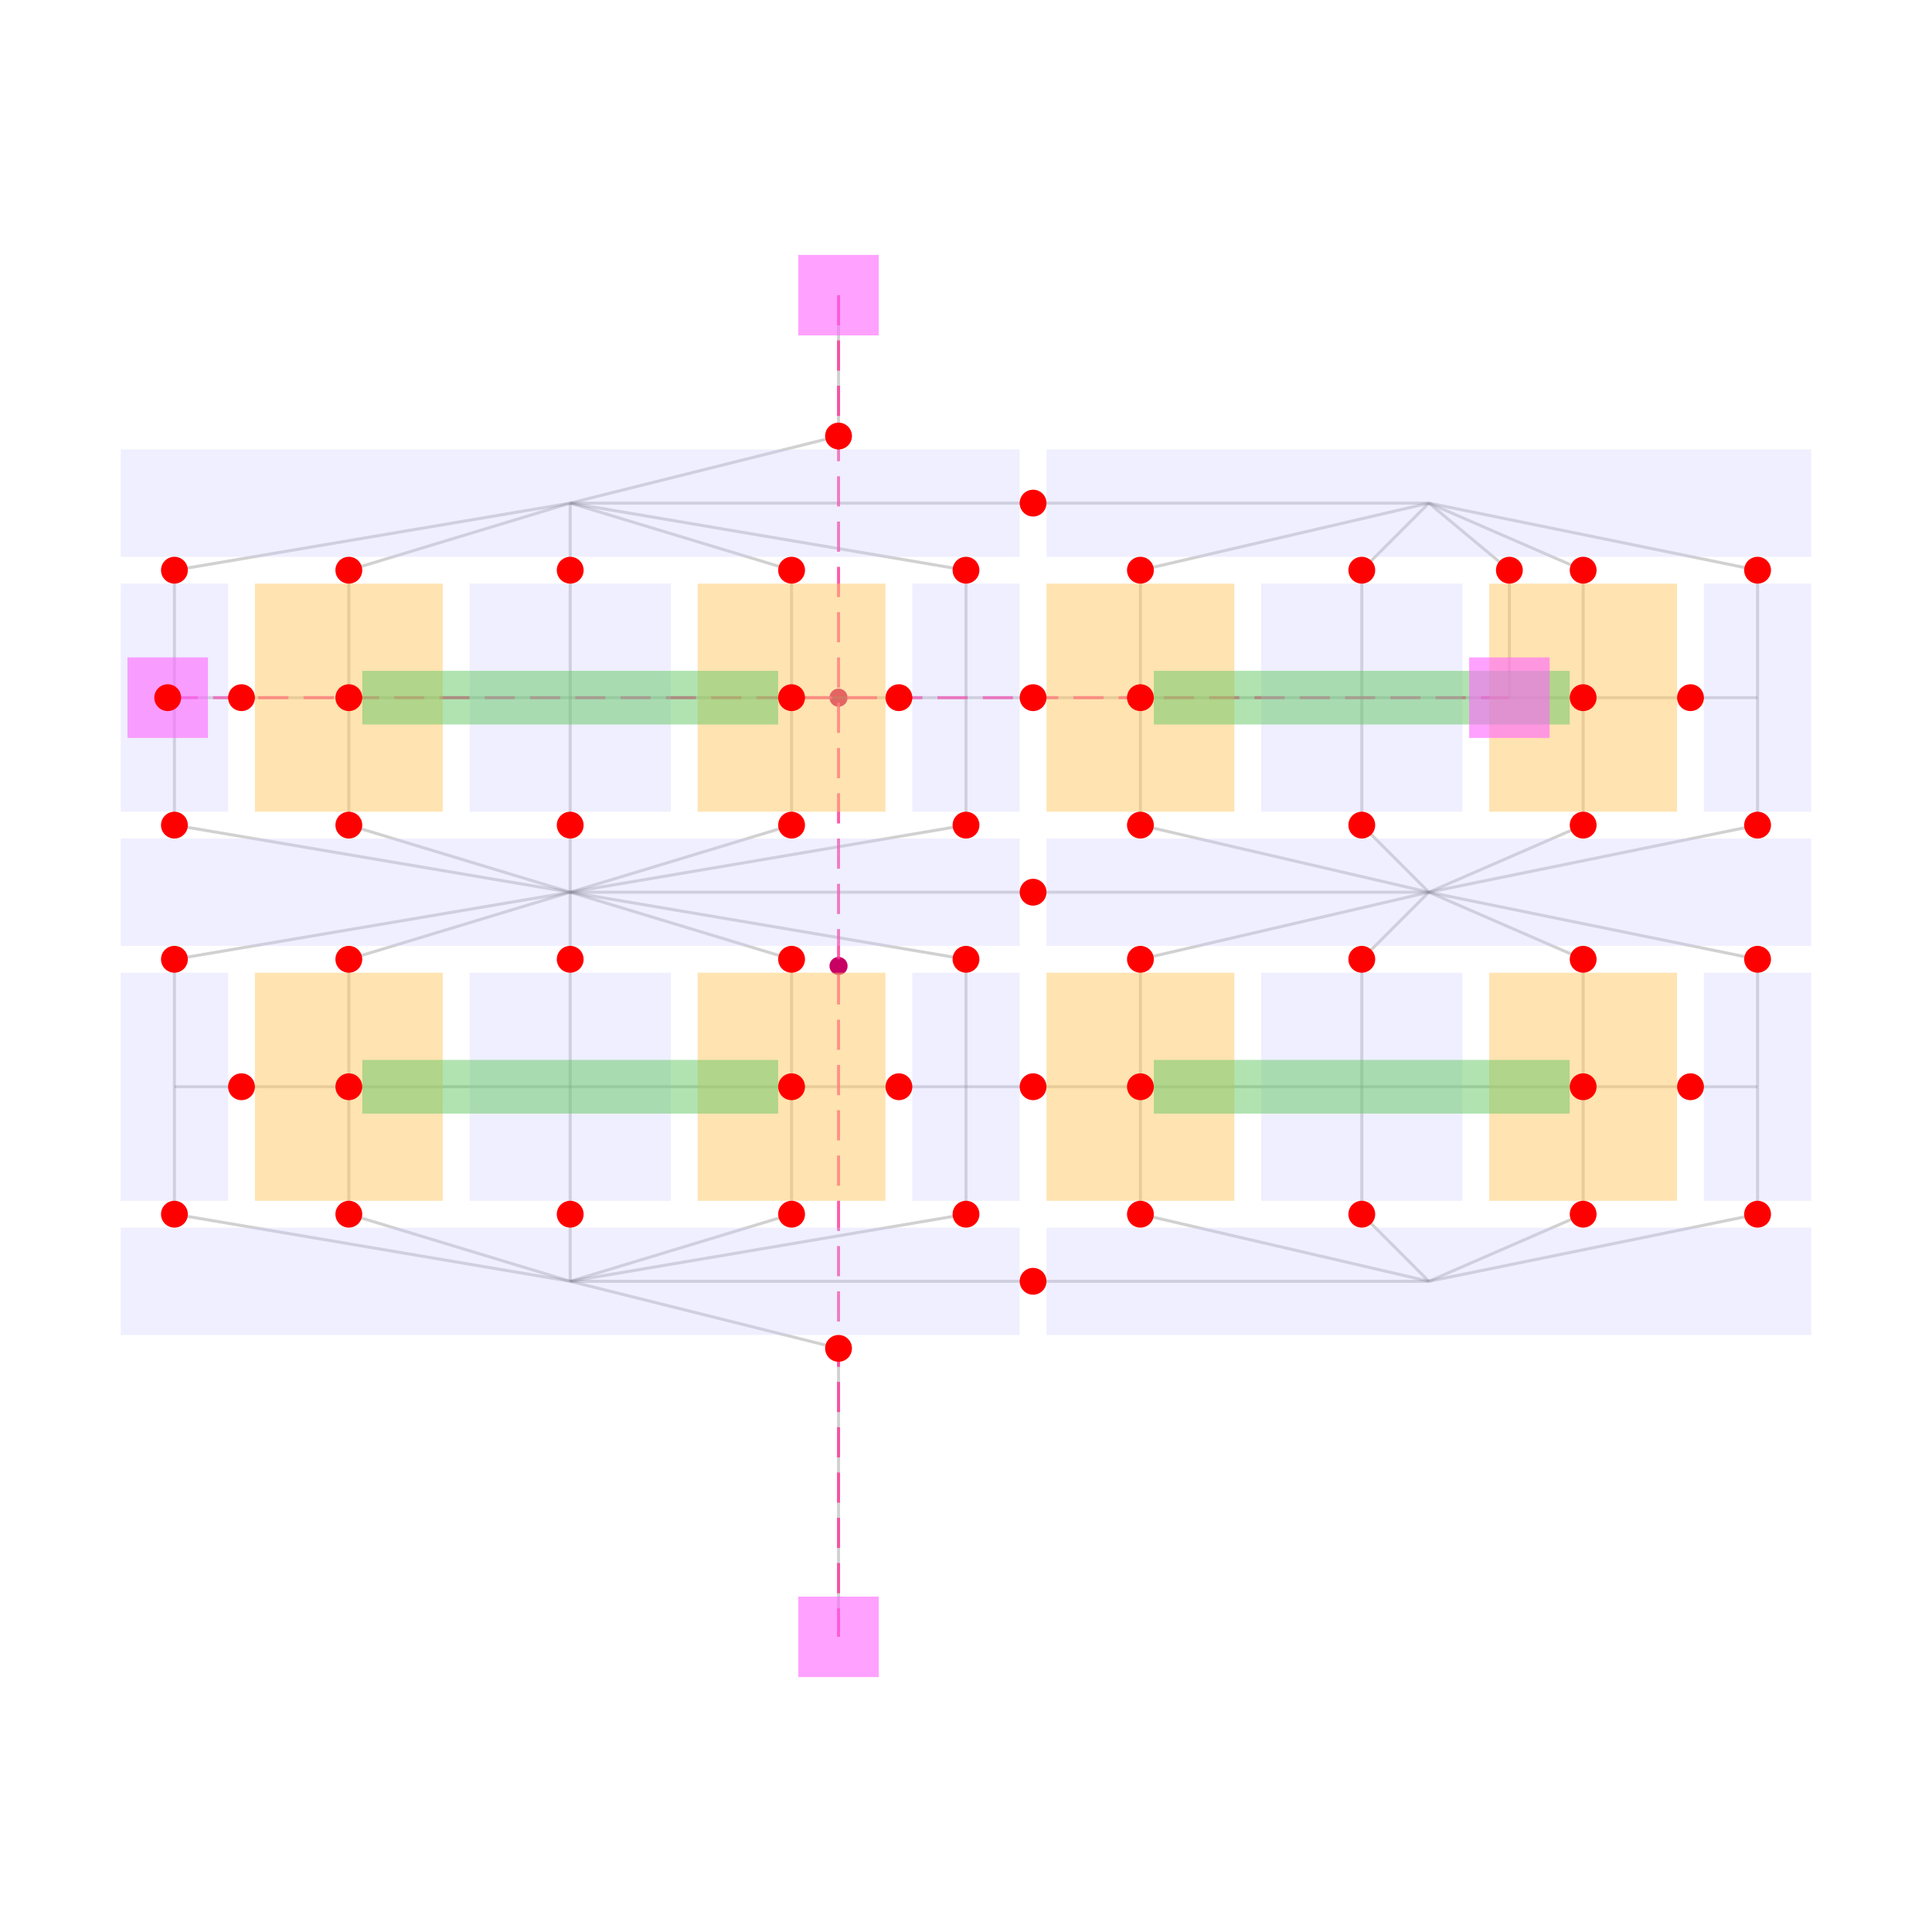
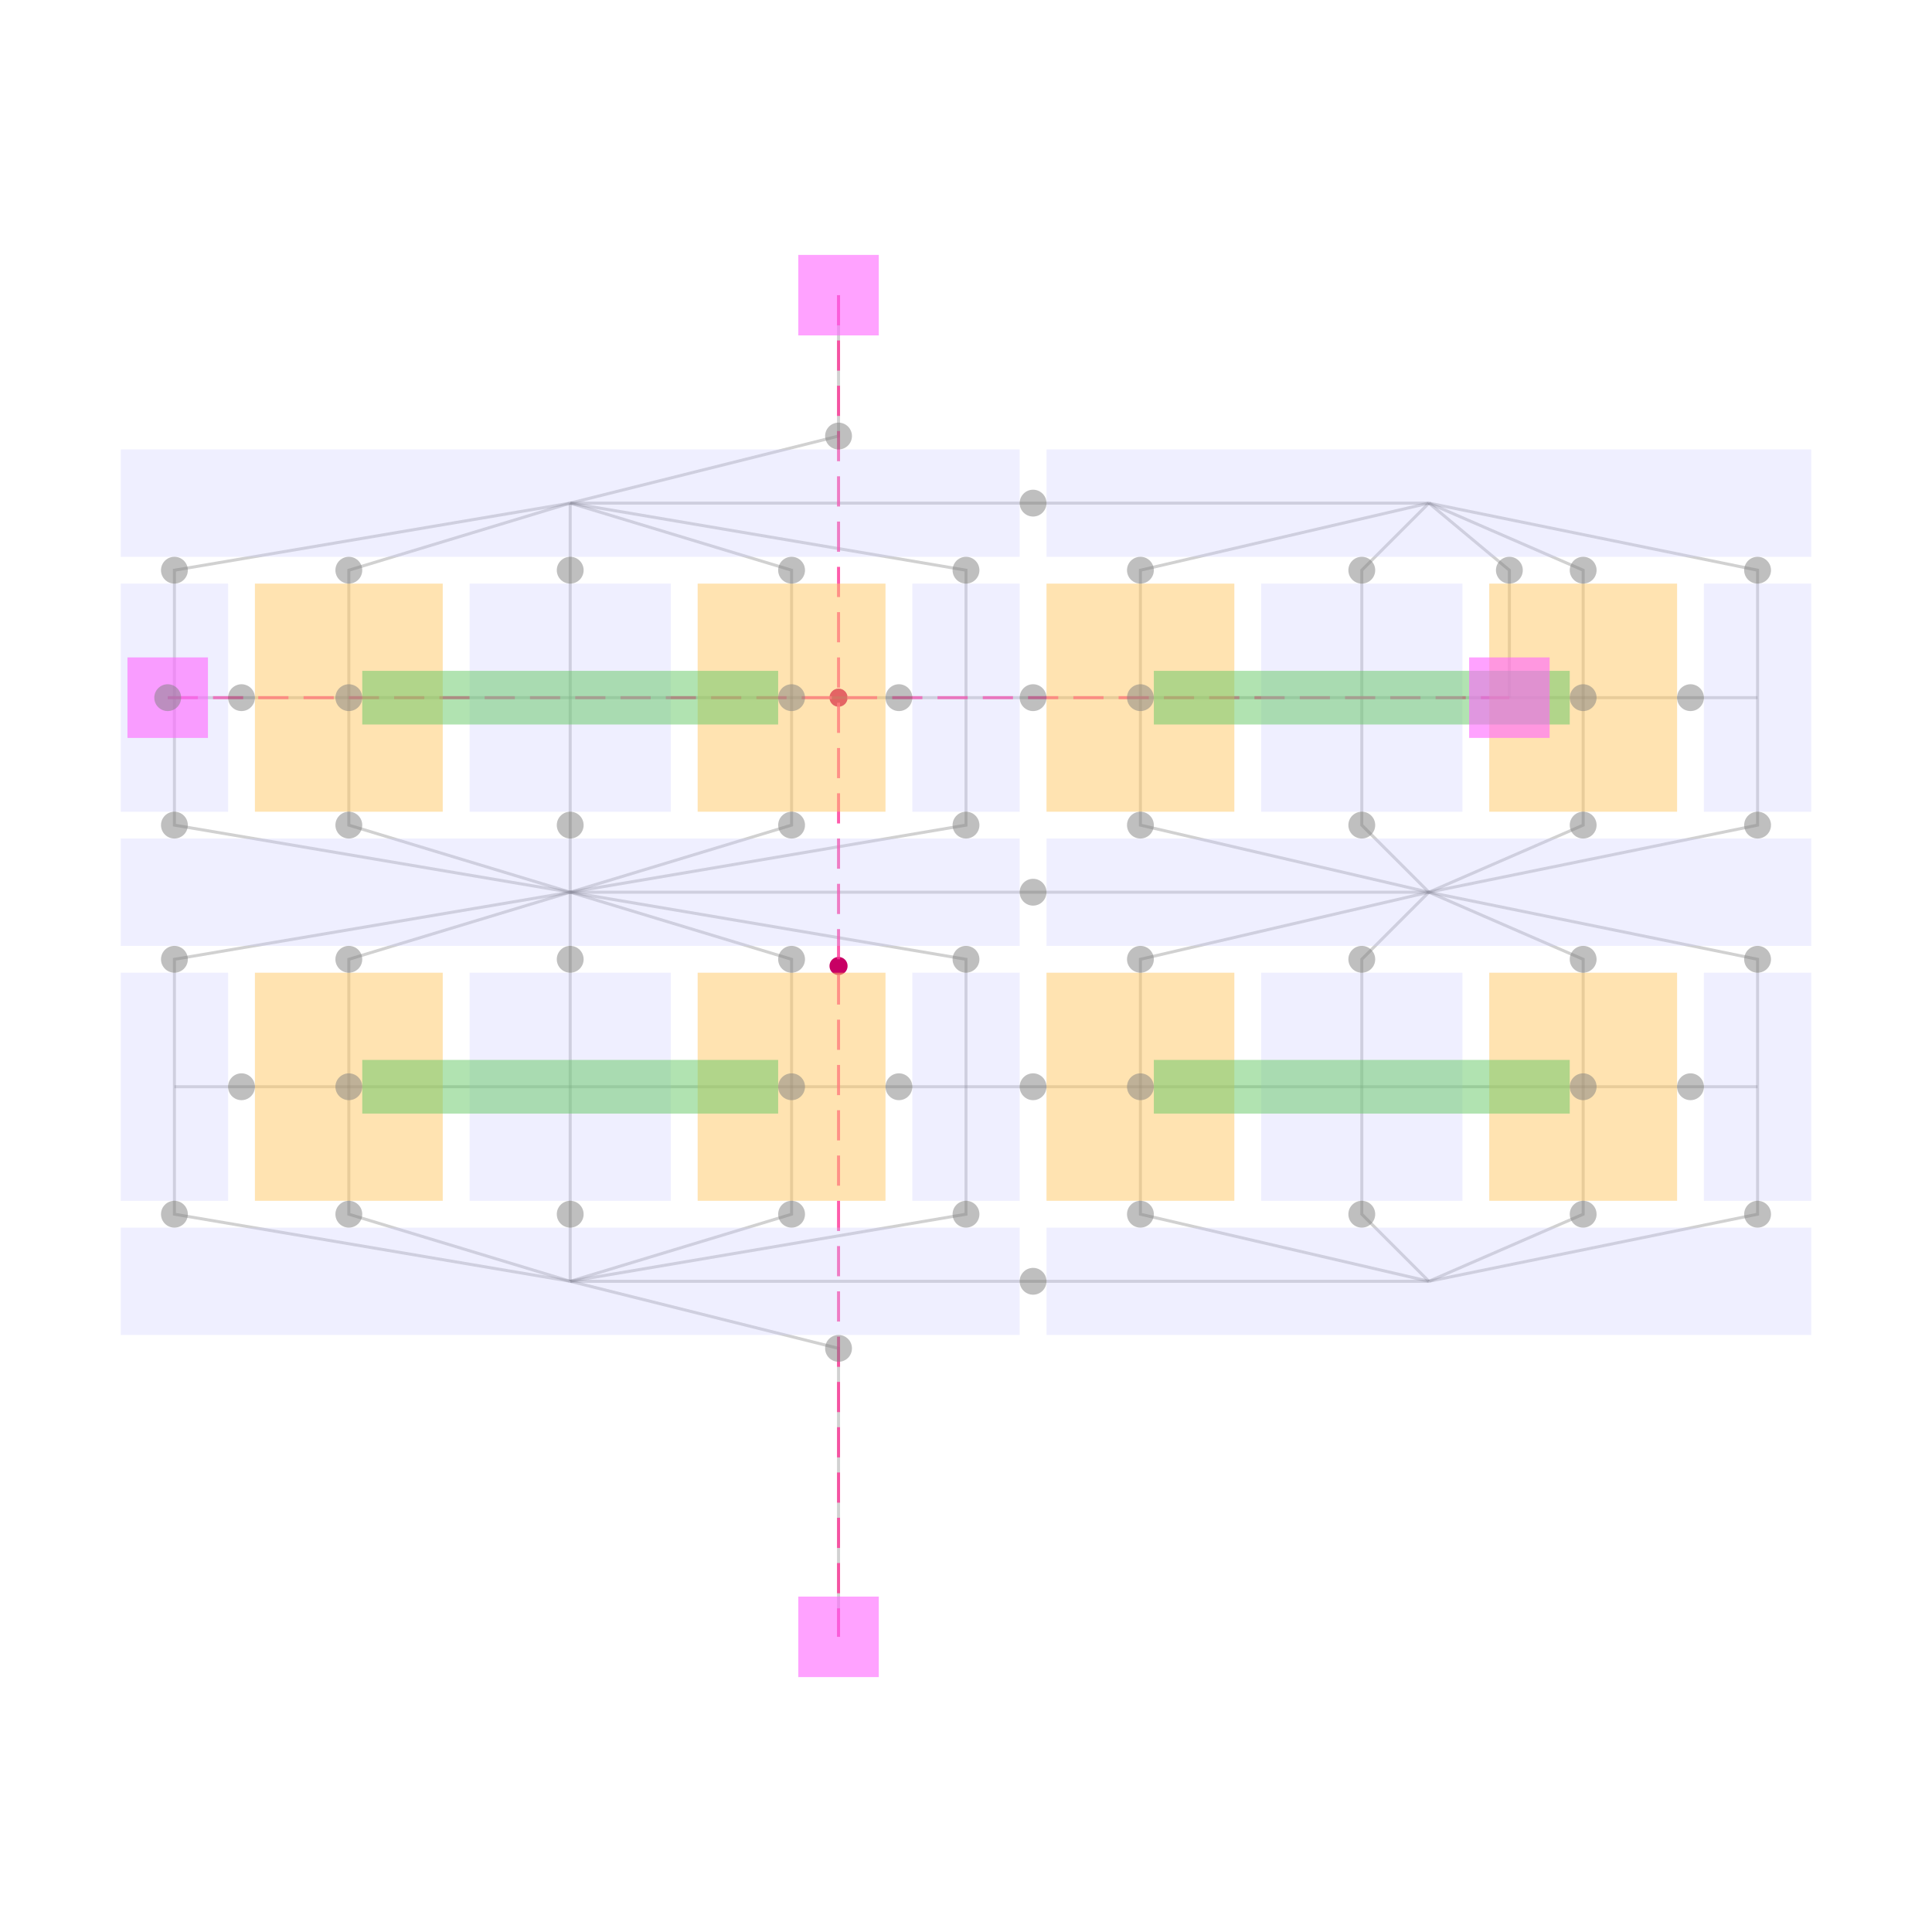
<svg xmlns="http://www.w3.org/2000/svg" width="640" height="640" viewBox="0 0 640 640">
  <rect width="100%" height="100%" fill="white" />
  <g>
    <circle data-type="point" data-label="conn1" data-x="1" data-y="0" cx="277.778" cy="231.111" r="3" fill="rgba(200, 0, 100, 1)" />
  </g>
  <g>
    <circle data-type="point" data-label="conn2" data-x="1" data-y="-1" cx="277.778" cy="320" r="3" fill="rgba(200, 0, 100, 1)" />
  </g>
  <g>
    <polyline data-points="0,0.725 -1.475,0.475 -1.475,0" data-type="line" data-label="" points="188.889,166.667 57.778,188.889 57.778,231.111" fill="none" stroke="rgba(100, 100, 100, 0.3)" stroke-width="1px" />
  </g>
  <g>
    <polyline data-points="0,0.725 1.475,0.475 1.475,0" data-type="line" data-label="" points="188.889,166.667 320,188.889 320,231.111" fill="none" stroke="rgba(100, 100, 100, 0.3)" stroke-width="1px" />
  </g>
  <g>
    <polyline data-points="0,0.725 -0.825,0.475 -0.825,0" data-type="line" data-label="" points="188.889,166.667 115.556,188.889 115.556,231.111" fill="none" stroke="rgba(100, 100, 100, 0.3)" stroke-width="1px" />
  </g>
  <g>
    <polyline data-points="0,0.725 0.825,0.475 0.825,0" data-type="line" data-label="" points="188.889,166.667 262.222,188.889 262.222,231.111" fill="none" stroke="rgba(100, 100, 100, 0.3)" stroke-width="1px" />
  </g>
  <g>
    <polyline data-points="0,0.725 0,0.475 0,0" data-type="line" data-label="" points="188.889,166.667 188.889,188.889 188.889,231.111" fill="none" stroke="rgba(100, 100, 100, 0.3)" stroke-width="1px" />
  </g>
  <g>
    <polyline data-points="0,-0.725 -1.475,-0.475 -1.475,0" data-type="line" data-label="" points="188.889,295.556 57.778,273.333 57.778,231.111" fill="none" stroke="rgba(100, 100, 100, 0.3)" stroke-width="1px" />
  </g>
  <g>
    <polyline data-points="0,-0.725 1.475,-0.475 1.475,0" data-type="line" data-label="" points="188.889,295.556 320,273.333 320,231.111" fill="none" stroke="rgba(100, 100, 100, 0.3)" stroke-width="1px" />
  </g>
  <g>
    <polyline data-points="0,-0.725 -0.825,-0.475 -0.825,0" data-type="line" data-label="" points="188.889,295.556 115.556,273.333 115.556,231.111" fill="none" stroke="rgba(100, 100, 100, 0.3)" stroke-width="1px" />
  </g>
  <g>
    <polyline data-points="0,-0.725 0.825,-0.475 0.825,0" data-type="line" data-label="" points="188.889,295.556 262.222,273.333 262.222,231.111" fill="none" stroke="rgba(100, 100, 100, 0.3)" stroke-width="1px" />
  </g>
  <g>
    <polyline data-points="0,-0.725 0,-0.475 0,0" data-type="line" data-label="" points="188.889,295.556 188.889,273.333 188.889,231.111" fill="none" stroke="rgba(100, 100, 100, 0.3)" stroke-width="1px" />
  </g>
  <g>
    <polyline data-points="-1.475,0 -1.225,0 -0.825,0" data-type="line" data-label="" points="57.778,231.111 80,231.111 115.556,231.111" fill="none" stroke="rgba(100, 100, 100, 0.3)" stroke-width="1px" />
  </g>
  <g>
    <polyline data-points="1.475,0 1.225,0 0.825,0" data-type="line" data-label="" points="320,231.111 297.778,231.111 262.222,231.111" fill="none" stroke="rgba(100, 100, 100, 0.3)" stroke-width="1px" />
  </g>
  <g>
    <polyline data-points="0,0 -0.825,0 -0.825,0" data-type="line" data-label="" points="188.889,231.111 115.556,231.111 115.556,231.111" fill="none" stroke="rgba(100, 100, 100, 0.3)" stroke-width="1px" />
  </g>
  <g>
    <polyline data-points="0,0 0.825,0 0.825,0" data-type="line" data-label="" points="188.889,231.111 262.222,231.111 262.222,231.111" fill="none" stroke="rgba(100, 100, 100, 0.3)" stroke-width="1px" />
  </g>
  <g>
    <polyline data-points="3.2,0.725 4.425000000000001,0.475 4.425000000000001,0" data-type="line" data-label="" points="473.333,166.667 582.222,188.889 582.222,231.111" fill="none" stroke="rgba(100, 100, 100, 0.3)" stroke-width="1px" />
  </g>
  <g>
    <polyline data-points="3.2,0.725 2.125,0.475 2.125,0" data-type="line" data-label="" points="473.333,166.667 377.778,188.889 377.778,231.111" fill="none" stroke="rgba(100, 100, 100, 0.3)" stroke-width="1px" />
  </g>
  <g>
    <polyline data-points="3.2,0.725 3.7750000000000004,0.475 3.7750000000000004,0" data-type="line" data-label="" points="473.333,166.667 524.444,188.889 524.444,231.111" fill="none" stroke="rgba(100, 100, 100, 0.3)" stroke-width="1px" />
  </g>
  <g>
    <polyline data-points="3.2,0.725 2.95,0.475 2.95,0" data-type="line" data-label="" points="473.333,166.667 451.111,188.889 451.111,231.111" fill="none" stroke="rgba(100, 100, 100, 0.3)" stroke-width="1px" />
  </g>
  <g>
    <polyline data-points="3.2,-0.725 4.425000000000001,-0.475 4.425000000000001,0" data-type="line" data-label="" points="473.333,295.556 582.222,273.333 582.222,231.111" fill="none" stroke="rgba(100, 100, 100, 0.3)" stroke-width="1px" />
  </g>
  <g>
    <polyline data-points="3.2,-0.725 2.125,-0.475 2.125,0" data-type="line" data-label="" points="473.333,295.556 377.778,273.333 377.778,231.111" fill="none" stroke="rgba(100, 100, 100, 0.3)" stroke-width="1px" />
  </g>
  <g>
    <polyline data-points="3.2,-0.725 3.7750000000000004,-0.475 3.7750000000000004,0" data-type="line" data-label="" points="473.333,295.556 524.444,273.333 524.444,231.111" fill="none" stroke="rgba(100, 100, 100, 0.3)" stroke-width="1px" />
  </g>
  <g>
    <polyline data-points="3.2,-0.725 2.95,-0.475 2.95,0" data-type="line" data-label="" points="473.333,295.556 451.111,273.333 451.111,231.111" fill="none" stroke="rgba(100, 100, 100, 0.3)" stroke-width="1px" />
  </g>
  <g>
    <polyline data-points="4.425000000000001,0 4.175000000000001,0 3.7750000000000004,0" data-type="line" data-label="" points="582.222,231.111 560,231.111 524.444,231.111" fill="none" stroke="rgba(100, 100, 100, 0.3)" stroke-width="1px" />
  </g>
  <g>
    <polyline data-points="2.95,0 2.125,0 2.125,0" data-type="line" data-label="" points="451.111,231.111 377.778,231.111 377.778,231.111" fill="none" stroke="rgba(100, 100, 100, 0.3)" stroke-width="1px" />
  </g>
  <g>
    <polyline data-points="2.95,0 3.7750000000000004,0 3.7750000000000004,0" data-type="line" data-label="" points="451.111,231.111 524.444,231.111 524.444,231.111" fill="none" stroke="rgba(100, 100, 100, 0.3)" stroke-width="1px" />
  </g>
  <g>
    <polyline data-points="1.475,0 1.725,0 2.125,0" data-type="line" data-label="" points="320,231.111 342.222,231.111 377.778,231.111" fill="none" stroke="rgba(100, 100, 100, 0.3)" stroke-width="1px" />
  </g>
  <g>
    <polyline data-points="0,0.725 1.725,0.725 3.2,0.725" data-type="line" data-label="" points="188.889,166.667 342.222,166.667 473.333,166.667" fill="none" stroke="rgba(100, 100, 100, 0.3)" stroke-width="1px" />
  </g>
  <g>
    <polyline data-points="0,-0.725 1.725,-0.725 3.2,-0.725" data-type="line" data-label="" points="188.889,295.556 342.222,295.556 473.333,295.556" fill="none" stroke="rgba(100, 100, 100, 0.3)" stroke-width="1px" />
  </g>
  <g>
    <polyline data-points="0,-2.175 -1.475,-1.9249999999999998 -1.475,-1.45" data-type="line" data-label="" points="188.889,424.444 57.778,402.222 57.778,360" fill="none" stroke="rgba(100, 100, 100, 0.3)" stroke-width="1px" />
  </g>
  <g>
    <polyline data-points="0,-2.175 1.475,-1.9249999999999998 1.475,-1.45" data-type="line" data-label="" points="188.889,424.444 320,402.222 320,360" fill="none" stroke="rgba(100, 100, 100, 0.3)" stroke-width="1px" />
  </g>
  <g>
    <polyline data-points="0,-2.175 -0.825,-1.9249999999999998 -0.825,-1.45" data-type="line" data-label="" points="188.889,424.444 115.556,402.222 115.556,360" fill="none" stroke="rgba(100, 100, 100, 0.3)" stroke-width="1px" />
  </g>
  <g>
    <polyline data-points="0,-2.175 0.825,-1.9249999999999998 0.825,-1.45" data-type="line" data-label="" points="188.889,424.444 262.222,402.222 262.222,360" fill="none" stroke="rgba(100, 100, 100, 0.3)" stroke-width="1px" />
  </g>
  <g>
    <polyline data-points="0,-2.175 0,-1.9249999999999998 0,-1.45" data-type="line" data-label="" points="188.889,424.444 188.889,402.222 188.889,360" fill="none" stroke="rgba(100, 100, 100, 0.3)" stroke-width="1px" />
  </g>
  <g>
    <polyline data-points="-1.475,-1.45 -1.225,-1.45 -0.825,-1.45" data-type="line" data-label="" points="57.778,360 80,360 115.556,360" fill="none" stroke="rgba(100, 100, 100, 0.3)" stroke-width="1px" />
  </g>
  <g>
    <polyline data-points="1.475,-1.45 1.225,-1.45 0.825,-1.45" data-type="line" data-label="" points="320,360 297.778,360 262.222,360" fill="none" stroke="rgba(100, 100, 100, 0.3)" stroke-width="1px" />
  </g>
  <g>
    <polyline data-points="0,-1.45 -0.825,-1.45 -0.825,-1.45" data-type="line" data-label="" points="188.889,360 115.556,360 115.556,360" fill="none" stroke="rgba(100, 100, 100, 0.3)" stroke-width="1px" />
  </g>
  <g>
    <polyline data-points="0,-1.45 0.825,-1.45 0.825,-1.45" data-type="line" data-label="" points="188.889,360 262.222,360 262.222,360" fill="none" stroke="rgba(100, 100, 100, 0.3)" stroke-width="1px" />
  </g>
  <g>
    <polyline data-points="0,-0.725 -1.475,-0.975 -1.475,-1.45" data-type="line" data-label="" points="188.889,295.556 57.778,317.778 57.778,360" fill="none" stroke="rgba(100, 100, 100, 0.3)" stroke-width="1px" />
  </g>
  <g>
    <polyline data-points="0,-0.725 -0.825,-0.975 -0.825,-1.45" data-type="line" data-label="" points="188.889,295.556 115.556,317.778 115.556,360" fill="none" stroke="rgba(100, 100, 100, 0.3)" stroke-width="1px" />
  </g>
  <g>
    <polyline data-points="0,-0.725 0,-0.975 0,-1.45" data-type="line" data-label="" points="188.889,295.556 188.889,317.778 188.889,360" fill="none" stroke="rgba(100, 100, 100, 0.3)" stroke-width="1px" />
  </g>
  <g>
    <polyline data-points="0,-0.725 0.825,-0.975 0.825,-1.45" data-type="line" data-label="" points="188.889,295.556 262.222,317.778 262.222,360" fill="none" stroke="rgba(100, 100, 100, 0.3)" stroke-width="1px" />
  </g>
  <g>
    <polyline data-points="0,-0.725 1.475,-0.975 1.475,-1.45" data-type="line" data-label="" points="188.889,295.556 320,317.778 320,360" fill="none" stroke="rgba(100, 100, 100, 0.3)" stroke-width="1px" />
  </g>
  <g>
    <polyline data-points="3.2,-2.175 4.425000000000001,-1.9249999999999998 4.425000000000001,-1.45" data-type="line" data-label="" points="473.333,424.444 582.222,402.222 582.222,360" fill="none" stroke="rgba(100, 100, 100, 0.3)" stroke-width="1px" />
  </g>
  <g>
    <polyline data-points="3.2,-2.175 2.125,-1.9249999999999998 2.125,-1.45" data-type="line" data-label="" points="473.333,424.444 377.778,402.222 377.778,360" fill="none" stroke="rgba(100, 100, 100, 0.3)" stroke-width="1px" />
  </g>
  <g>
    <polyline data-points="3.2,-2.175 3.7750000000000004,-1.9249999999999998 3.7750000000000004,-1.45" data-type="line" data-label="" points="473.333,424.444 524.444,402.222 524.444,360" fill="none" stroke="rgba(100, 100, 100, 0.3)" stroke-width="1px" />
  </g>
  <g>
    <polyline data-points="3.2,-2.175 2.95,-1.9249999999999998 2.95,-1.45" data-type="line" data-label="" points="473.333,424.444 451.111,402.222 451.111,360" fill="none" stroke="rgba(100, 100, 100, 0.3)" stroke-width="1px" />
  </g>
  <g>
    <polyline data-points="4.425000000000001,-1.45 4.175000000000001,-1.45 3.7750000000000004,-1.45" data-type="line" data-label="" points="582.222,360 560,360 524.444,360" fill="none" stroke="rgba(100, 100, 100, 0.3)" stroke-width="1px" />
  </g>
  <g>
    <polyline data-points="2.95,-1.45 2.125,-1.45 2.125,-1.45" data-type="line" data-label="" points="451.111,360 377.778,360 377.778,360" fill="none" stroke="rgba(100, 100, 100, 0.3)" stroke-width="1px" />
  </g>
  <g>
    <polyline data-points="2.95,-1.45 3.7750000000000004,-1.45 3.7750000000000004,-1.45" data-type="line" data-label="" points="451.111,360 524.444,360 524.444,360" fill="none" stroke="rgba(100, 100, 100, 0.3)" stroke-width="1px" />
  </g>
  <g>
    <polyline data-points="1.475,-1.45 1.725,-1.45 2.125,-1.45" data-type="line" data-label="" points="320,360 342.222,360 377.778,360" fill="none" stroke="rgba(100, 100, 100, 0.3)" stroke-width="1px" />
  </g>
  <g>
    <polyline data-points="0,-2.175 1.725,-2.175 3.2,-2.175" data-type="line" data-label="" points="188.889,424.444 342.222,424.444 473.333,424.444" fill="none" stroke="rgba(100, 100, 100, 0.3)" stroke-width="1px" />
  </g>
  <g>
    <polyline data-points="3.2,-0.725 2.125,-0.975 2.125,-1.45" data-type="line" data-label="" points="473.333,295.556 377.778,317.778 377.778,360" fill="none" stroke="rgba(100, 100, 100, 0.3)" stroke-width="1px" />
  </g>
  <g>
    <polyline data-points="3.2,-0.725 2.95,-0.975 2.95,-1.45" data-type="line" data-label="" points="473.333,295.556 451.111,317.778 451.111,360" fill="none" stroke="rgba(100, 100, 100, 0.3)" stroke-width="1px" />
  </g>
  <g>
    <polyline data-points="3.2,-0.725 3.7750000000000004,-0.975 3.7750000000000004,-1.45" data-type="line" data-label="" points="473.333,295.556 524.444,317.778 524.444,360" fill="none" stroke="rgba(100, 100, 100, 0.3)" stroke-width="1px" />
  </g>
  <g>
    <polyline data-points="3.2,-0.725 4.425000000000001,-0.975 4.425000000000001,-1.45" data-type="line" data-label="" points="473.333,295.556 582.222,317.778 582.222,360" fill="none" stroke="rgba(100, 100, 100, 0.3)" stroke-width="1px" />
  </g>
  <g>
    <polyline data-points="-1.5,0 -1.5,0 -1.475,0" data-type="line" data-label="" points="55.556,231.111 55.556,231.111 57.778,231.111" fill="none" stroke="rgba(100, 100, 100, 0.3)" stroke-width="1px" />
  </g>
  <g>
    <polyline data-points="3.5,0 3.5,0.475 3.2,0.725" data-type="line" data-label="" points="500,231.111 500,188.889 473.333,166.667" fill="none" stroke="rgba(100, 100, 100, 0.3)" stroke-width="1px" />
  </g>
  <g>
    <polyline data-points="1,1.5 1,0.975 0,0.725" data-type="line" data-label="" points="277.778,97.778 277.778,144.444 188.889,166.667" fill="none" stroke="rgba(100, 100, 100, 0.3)" stroke-width="1px" />
  </g>
  <g>
    <polyline data-points="1,-3.5 1,-2.425 0,-2.175" data-type="line" data-label="" points="277.778,542.222 277.778,446.667 188.889,424.444" fill="none" stroke="rgba(100, 100, 100, 0.3)" stroke-width="1px" />
  </g>
  <g>
    <polyline data-points="-1.5,0 3.5,0" data-type="line" data-label="" points="55.556,231.111 500,231.111" fill="none" stroke="rgba(255, 50, 150, 0.8)" stroke-width="1px" stroke-dasharray="10 5" />
  </g>
  <g>
    <polyline data-points="1,1.5 1,-3.5" data-type="line" data-label="" points="277.778,97.778 277.778,542.222" fill="none" stroke="rgba(255, 50, 150, 0.8)" stroke-width="1px" stroke-dasharray="10 5" />
  </g>
  <g>
    <rect data-type="rect" data-label="" data-x="-0.825" data-y="0" x="84.444" y="193.333" width="62.222" height="75.556" fill="rgba(255, 200, 100, 0.5)" stroke="black" stroke-width="0.011" />
  </g>
  <g>
    <rect data-type="rect" data-label="" data-x="0.825" data-y="0" x="231.111" y="193.333" width="62.222" height="75.556" fill="rgba(255, 200, 100, 0.5)" stroke="black" stroke-width="0.011" />
  </g>
  <g>
    <rect data-type="rect" data-label="" data-x="0" data-y="0" x="155.556" y="193.333" width="66.667" height="75.556" fill="rgba(200, 200, 255, 0.3)" stroke="black" stroke-width="0.011" />
  </g>
  <g>
    <rect data-type="rect" data-label="" data-x="0" data-y="0" x="120" y="222.222" width="137.778" height="17.778" fill="rgba(100, 200, 100, 0.5)" stroke="black" stroke-width="0.011" />
  </g>
  <g>
    <rect data-type="rect" data-label="" data-x="0" data-y="0.725" x="40" y="148.889" width="297.778" height="35.556" fill="rgba(200, 200, 255, 0.3)" stroke="black" stroke-width="0.011" />
  </g>
  <g>
    <rect data-type="rect" data-label="" data-x="0" data-y="-0.725" x="40" y="277.778" width="297.778" height="35.556" fill="rgba(200, 200, 255, 0.3)" stroke="black" stroke-width="0.011" />
  </g>
  <g>
    <rect data-type="rect" data-label="" data-x="-1.475" data-y="0" x="40" y="193.333" width="35.556" height="75.556" fill="rgba(200, 200, 255, 0.3)" stroke="black" stroke-width="0.011" />
  </g>
  <g>
    <rect data-type="rect" data-label="" data-x="1.475" data-y="0" x="302.222" y="193.333" width="35.556" height="75.556" fill="rgba(200, 200, 255, 0.3)" stroke="black" stroke-width="0.011" />
  </g>
  <g>
    <rect data-type="rect" data-label="" data-x="2.125" data-y="0" x="346.667" y="193.333" width="62.222" height="75.556" fill="rgba(255, 200, 100, 0.5)" stroke="black" stroke-width="0.011" />
  </g>
  <g>
    <rect data-type="rect" data-label="" data-x="3.7750000000000004" data-y="0" x="493.333" y="193.333" width="62.222" height="75.556" fill="rgba(255, 200, 100, 0.5)" stroke="black" stroke-width="0.011" />
  </g>
  <g>
    <rect data-type="rect" data-label="" data-x="2.95" data-y="0" x="417.778" y="193.333" width="66.667" height="75.556" fill="rgba(200, 200, 255, 0.3)" stroke="black" stroke-width="0.011" />
  </g>
  <g>
    <rect data-type="rect" data-label="" data-x="2.95" data-y="0" x="382.222" y="222.222" width="137.778" height="17.778" fill="rgba(100, 200, 100, 0.5)" stroke="black" stroke-width="0.011" />
  </g>
  <g>
    <rect data-type="rect" data-label="" data-x="3.2" data-y="0.725" x="346.667" y="148.889" width="253.333" height="35.556" fill="rgba(200, 200, 255, 0.3)" stroke="black" stroke-width="0.011" />
  </g>
  <g>
    <rect data-type="rect" data-label="" data-x="3.2" data-y="-0.725" x="346.667" y="277.778" width="253.333" height="35.556" fill="rgba(200, 200, 255, 0.3)" stroke="black" stroke-width="0.011" />
  </g>
  <g>
    <rect data-type="rect" data-label="" data-x="4.425000000000001" data-y="0" x="564.444" y="193.333" width="35.556" height="75.556" fill="rgba(200, 200, 255, 0.3)" stroke="black" stroke-width="0.011" />
  </g>
  <g>
    <rect data-type="rect" data-label="" data-x="-0.825" data-y="-1.45" x="84.444" y="322.222" width="62.222" height="75.556" fill="rgba(255, 200, 100, 0.5)" stroke="black" stroke-width="0.011" />
  </g>
  <g>
    <rect data-type="rect" data-label="" data-x="0.825" data-y="-1.45" x="231.111" y="322.222" width="62.222" height="75.556" fill="rgba(255, 200, 100, 0.5)" stroke="black" stroke-width="0.011" />
  </g>
  <g>
    <rect data-type="rect" data-label="" data-x="0" data-y="-1.45" x="155.556" y="322.222" width="66.667" height="75.556" fill="rgba(200, 200, 255, 0.3)" stroke="black" stroke-width="0.011" />
  </g>
  <g>
    <rect data-type="rect" data-label="" data-x="0" data-y="-1.45" x="120" y="351.111" width="137.778" height="17.778" fill="rgba(100, 200, 100, 0.5)" stroke="black" stroke-width="0.011" />
  </g>
  <g>
    <rect data-type="rect" data-label="" data-x="0" data-y="-2.175" x="40" y="406.667" width="297.778" height="35.556" fill="rgba(200, 200, 255, 0.3)" stroke="black" stroke-width="0.011" />
  </g>
  <g>
    <rect data-type="rect" data-label="" data-x="-1.475" data-y="-1.45" x="40" y="322.222" width="35.556" height="75.556" fill="rgba(200, 200, 255, 0.3)" stroke="black" stroke-width="0.011" />
  </g>
  <g>
    <rect data-type="rect" data-label="" data-x="1.475" data-y="-1.45" x="302.222" y="322.222" width="35.556" height="75.556" fill="rgba(200, 200, 255, 0.3)" stroke="black" stroke-width="0.011" />
  </g>
  <g>
    <rect data-type="rect" data-label="" data-x="2.125" data-y="-1.45" x="346.667" y="322.222" width="62.222" height="75.556" fill="rgba(255, 200, 100, 0.5)" stroke="black" stroke-width="0.011" />
  </g>
  <g>
    <rect data-type="rect" data-label="" data-x="3.7750000000000004" data-y="-1.45" x="493.333" y="322.222" width="62.222" height="75.556" fill="rgba(255, 200, 100, 0.5)" stroke="black" stroke-width="0.011" />
  </g>
  <g>
    <rect data-type="rect" data-label="" data-x="2.95" data-y="-1.45" x="417.778" y="322.222" width="66.667" height="75.556" fill="rgba(200, 200, 255, 0.3)" stroke="black" stroke-width="0.011" />
  </g>
  <g>
    <rect data-type="rect" data-label="" data-x="2.95" data-y="-1.45" x="382.222" y="351.111" width="137.778" height="17.778" fill="rgba(100, 200, 100, 0.5)" stroke="black" stroke-width="0.011" />
  </g>
  <g>
    <rect data-type="rect" data-label="" data-x="3.2" data-y="-2.175" x="346.667" y="406.667" width="253.333" height="35.556" fill="rgba(200, 200, 255, 0.3)" stroke="black" stroke-width="0.011" />
  </g>
  <g>
    <rect data-type="rect" data-label="" data-x="4.425000000000001" data-y="-1.45" x="564.444" y="322.222" width="35.556" height="75.556" fill="rgba(200, 200, 255, 0.3)" stroke="black" stroke-width="0.011" />
  </g>
  <g>
    <rect data-type="rect" data-label="" data-x="-1.5" data-y="0" x="42.222" y="217.778" width="26.667" height="26.667" fill="rgba(255, 100, 255, 0.6)" stroke="black" stroke-width="0.011" />
  </g>
  <g>
    <rect data-type="rect" data-label="" data-x="3.5" data-y="0" x="486.667" y="217.778" width="26.667" height="26.667" fill="rgba(255, 100, 255, 0.6)" stroke="black" stroke-width="0.011" />
  </g>
  <g>
    <rect data-type="rect" data-label="" data-x="1" data-y="1.5" x="264.444" y="84.444" width="26.667" height="26.667" fill="rgba(255, 100, 255, 0.6)" stroke="black" stroke-width="0.011" />
  </g>
  <g>
    <rect data-type="rect" data-label="" data-x="1" data-y="-3.5" x="264.444" y="528.889" width="26.667" height="26.667" fill="rgba(255, 100, 255, 0.6)" stroke="black" stroke-width="0.011" />
  </g>
-   <circle data-type="circle" data-label="" data-x="-1.475" data-y="0.475" cx="57.778" cy="188.889" r="4.444" fill="red" stroke="darkred" stroke-width="0.011" />
-   <circle data-type="circle" data-label="" data-x="1.475" data-y="0.475" cx="320" cy="188.889" r="4.444" fill="red" stroke="darkred" stroke-width="0.011" />
-   <circle data-type="circle" data-label="" data-x="-0.825" data-y="0.475" cx="115.556" cy="188.889" r="4.444" fill="red" stroke="darkred" stroke-width="0.011" />
-   <circle data-type="circle" data-label="" data-x="0.825" data-y="0.475" cx="262.222" cy="188.889" r="4.444" fill="red" stroke="darkred" stroke-width="0.011" />
-   <circle data-type="circle" data-label="" data-x="0" data-y="0.475" cx="188.889" cy="188.889" r="4.444" fill="red" stroke="darkred" stroke-width="0.011" />
-   <circle data-type="circle" data-label="" data-x="-1.475" data-y="-0.475" cx="57.778" cy="273.333" r="4.444" fill="red" stroke="darkred" stroke-width="0.011" />
-   <circle data-type="circle" data-label="" data-x="1.475" data-y="-0.475" cx="320" cy="273.333" r="4.444" fill="red" stroke="darkred" stroke-width="0.011" />
-   <circle data-type="circle" data-label="" data-x="-0.825" data-y="-0.475" cx="115.556" cy="273.333" r="4.444" fill="red" stroke="darkred" stroke-width="0.011" />
-   <circle data-type="circle" data-label="" data-x="0.825" data-y="-0.475" cx="262.222" cy="273.333" r="4.444" fill="red" stroke="darkred" stroke-width="0.011" />
-   <circle data-type="circle" data-label="" data-x="0" data-y="-0.475" cx="188.889" cy="273.333" r="4.444" fill="red" stroke="darkred" stroke-width="0.011" />
-   <circle data-type="circle" data-label="" data-x="-1.225" data-y="0" cx="80" cy="231.111" r="4.444" fill="red" stroke="darkred" stroke-width="0.011" />
-   <circle data-type="circle" data-label="" data-x="1.225" data-y="0" cx="297.778" cy="231.111" r="4.444" fill="red" stroke="darkred" stroke-width="0.011" />
-   <circle data-type="circle" data-label="" data-x="-0.825" data-y="0" cx="115.556" cy="231.111" r="4.444" fill="red" stroke="darkred" stroke-width="0.011" />
-   <circle data-type="circle" data-label="" data-x="0.825" data-y="0" cx="262.222" cy="231.111" r="4.444" fill="red" stroke="darkred" stroke-width="0.011" />
-   <circle data-type="circle" data-label="" data-x="4.425000000000001" data-y="0.475" cx="582.222" cy="188.889" r="4.444" fill="red" stroke="darkred" stroke-width="0.011" />
-   <circle data-type="circle" data-label="" data-x="2.125" data-y="0.475" cx="377.778" cy="188.889" r="4.444" fill="red" stroke="darkred" stroke-width="0.011" />
-   <circle data-type="circle" data-label="" data-x="3.7750000000000004" data-y="0.475" cx="524.444" cy="188.889" r="4.444" fill="red" stroke="darkred" stroke-width="0.011" />
-   <circle data-type="circle" data-label="" data-x="2.95" data-y="0.475" cx="451.111" cy="188.889" r="4.444" fill="red" stroke="darkred" stroke-width="0.011" />
-   <circle data-type="circle" data-label="" data-x="4.425000000000001" data-y="-0.475" cx="582.222" cy="273.333" r="4.444" fill="red" stroke="darkred" stroke-width="0.011" />
-   <circle data-type="circle" data-label="" data-x="2.125" data-y="-0.475" cx="377.778" cy="273.333" r="4.444" fill="red" stroke="darkred" stroke-width="0.011" />
-   <circle data-type="circle" data-label="" data-x="3.7750000000000004" data-y="-0.475" cx="524.444" cy="273.333" r="4.444" fill="red" stroke="darkred" stroke-width="0.011" />
-   <circle data-type="circle" data-label="" data-x="2.95" data-y="-0.475" cx="451.111" cy="273.333" r="4.444" fill="red" stroke="darkred" stroke-width="0.011" />
-   <circle data-type="circle" data-label="" data-x="4.175000000000001" data-y="0" cx="560" cy="231.111" r="4.444" fill="red" stroke="darkred" stroke-width="0.011" />
-   <circle data-type="circle" data-label="" data-x="2.125" data-y="0" cx="377.778" cy="231.111" r="4.444" fill="red" stroke="darkred" stroke-width="0.011" />
-   <circle data-type="circle" data-label="" data-x="3.7750000000000004" data-y="0" cx="524.444" cy="231.111" r="4.444" fill="red" stroke="darkred" stroke-width="0.011" />
-   <circle data-type="circle" data-label="" data-x="1.725" data-y="0" cx="342.222" cy="231.111" r="4.444" fill="red" stroke="darkred" stroke-width="0.011" />
-   <circle data-type="circle" data-label="" data-x="1.725" data-y="0.725" cx="342.222" cy="166.667" r="4.444" fill="red" stroke="darkred" stroke-width="0.011" />
-   <circle data-type="circle" data-label="" data-x="1.725" data-y="-0.725" cx="342.222" cy="295.556" r="4.444" fill="red" stroke="darkred" stroke-width="0.011" />
-   <circle data-type="circle" data-label="" data-x="-1.475" data-y="-1.9249999999999998" cx="57.778" cy="402.222" r="4.444" fill="red" stroke="darkred" stroke-width="0.011" />
-   <circle data-type="circle" data-label="" data-x="1.475" data-y="-1.9249999999999998" cx="320" cy="402.222" r="4.444" fill="red" stroke="darkred" stroke-width="0.011" />
-   <circle data-type="circle" data-label="" data-x="-0.825" data-y="-1.9249999999999998" cx="115.556" cy="402.222" r="4.444" fill="red" stroke="darkred" stroke-width="0.011" />
-   <circle data-type="circle" data-label="" data-x="0.825" data-y="-1.9249999999999998" cx="262.222" cy="402.222" r="4.444" fill="red" stroke="darkred" stroke-width="0.011" />
-   <circle data-type="circle" data-label="" data-x="0" data-y="-1.9249999999999998" cx="188.889" cy="402.222" r="4.444" fill="red" stroke="darkred" stroke-width="0.011" />
-   <circle data-type="circle" data-label="" data-x="-1.225" data-y="-1.45" cx="80" cy="360" r="4.444" fill="red" stroke="darkred" stroke-width="0.011" />
-   <circle data-type="circle" data-label="" data-x="1.225" data-y="-1.45" cx="297.778" cy="360" r="4.444" fill="red" stroke="darkred" stroke-width="0.011" />
-   <circle data-type="circle" data-label="" data-x="-0.825" data-y="-1.45" cx="115.556" cy="360" r="4.444" fill="red" stroke="darkred" stroke-width="0.011" />
-   <circle data-type="circle" data-label="" data-x="0.825" data-y="-1.45" cx="262.222" cy="360" r="4.444" fill="red" stroke="darkred" stroke-width="0.011" />
-   <circle data-type="circle" data-label="" data-x="-1.475" data-y="-0.975" cx="57.778" cy="317.778" r="4.444" fill="red" stroke="darkred" stroke-width="0.011" />
-   <circle data-type="circle" data-label="" data-x="-0.825" data-y="-0.975" cx="115.556" cy="317.778" r="4.444" fill="red" stroke="darkred" stroke-width="0.011" />
-   <circle data-type="circle" data-label="" data-x="0" data-y="-0.975" cx="188.889" cy="317.778" r="4.444" fill="red" stroke="darkred" stroke-width="0.011" />
-   <circle data-type="circle" data-label="" data-x="0.825" data-y="-0.975" cx="262.222" cy="317.778" r="4.444" fill="red" stroke="darkred" stroke-width="0.011" />
-   <circle data-type="circle" data-label="" data-x="1.475" data-y="-0.975" cx="320" cy="317.778" r="4.444" fill="red" stroke="darkred" stroke-width="0.011" />
-   <circle data-type="circle" data-label="" data-x="4.425000000000001" data-y="-1.9249999999999998" cx="582.222" cy="402.222" r="4.444" fill="red" stroke="darkred" stroke-width="0.011" />
-   <circle data-type="circle" data-label="" data-x="2.125" data-y="-1.9249999999999998" cx="377.778" cy="402.222" r="4.444" fill="red" stroke="darkred" stroke-width="0.011" />
-   <circle data-type="circle" data-label="" data-x="3.7750000000000004" data-y="-1.9249999999999998" cx="524.444" cy="402.222" r="4.444" fill="red" stroke="darkred" stroke-width="0.011" />
-   <circle data-type="circle" data-label="" data-x="2.95" data-y="-1.9249999999999998" cx="451.111" cy="402.222" r="4.444" fill="red" stroke="darkred" stroke-width="0.011" />
-   <circle data-type="circle" data-label="" data-x="4.175000000000001" data-y="-1.45" cx="560" cy="360" r="4.444" fill="red" stroke="darkred" stroke-width="0.011" />
-   <circle data-type="circle" data-label="" data-x="2.125" data-y="-1.45" cx="377.778" cy="360" r="4.444" fill="red" stroke="darkred" stroke-width="0.011" />
-   <circle data-type="circle" data-label="" data-x="3.7750000000000004" data-y="-1.45" cx="524.444" cy="360" r="4.444" fill="red" stroke="darkred" stroke-width="0.011" />
-   <circle data-type="circle" data-label="" data-x="1.725" data-y="-1.45" cx="342.222" cy="360" r="4.444" fill="red" stroke="darkred" stroke-width="0.011" />
-   <circle data-type="circle" data-label="" data-x="1.725" data-y="-2.175" cx="342.222" cy="424.444" r="4.444" fill="red" stroke="darkred" stroke-width="0.011" />
-   <circle data-type="circle" data-label="" data-x="2.125" data-y="-0.975" cx="377.778" cy="317.778" r="4.444" fill="red" stroke="darkred" stroke-width="0.011" />
-   <circle data-type="circle" data-label="" data-x="2.95" data-y="-0.975" cx="451.111" cy="317.778" r="4.444" fill="red" stroke="darkred" stroke-width="0.011" />
-   <circle data-type="circle" data-label="" data-x="3.7750000000000004" data-y="-0.975" cx="524.444" cy="317.778" r="4.444" fill="red" stroke="darkred" stroke-width="0.011" />
-   <circle data-type="circle" data-label="" data-x="4.425000000000001" data-y="-0.975" cx="582.222" cy="317.778" r="4.444" fill="red" stroke="darkred" stroke-width="0.011" />
-   <circle data-type="circle" data-label="" data-x="-1.5" data-y="0" cx="55.556" cy="231.111" r="4.444" fill="red" stroke="darkred" stroke-width="0.011" />
-   <circle data-type="circle" data-label="" data-x="3.5" data-y="0.475" cx="500" cy="188.889" r="4.444" fill="red" stroke="darkred" stroke-width="0.011" />
-   <circle data-type="circle" data-label="" data-x="1" data-y="0.975" cx="277.778" cy="144.444" r="4.444" fill="red" stroke="darkred" stroke-width="0.011" />
-   <circle data-type="circle" data-label="" data-x="1" data-y="-2.425" cx="277.778" cy="446.667" r="4.444" fill="red" stroke="darkred" stroke-width="0.011" />
+   <circle data-type="circle" data-label="" data-x="-1.475" data-y="0.475" cx="57.778" cy="188.889" r="4.444" fill="rgba(128, 128, 128, 0.5)" stroke="black" stroke-width="0.011" />
+   <circle data-type="circle" data-label="" data-x="1.475" data-y="0.475" cx="320" cy="188.889" r="4.444" fill="rgba(128, 128, 128, 0.5)" stroke="black" stroke-width="0.011" />
+   <circle data-type="circle" data-label="" data-x="-0.825" data-y="0.475" cx="115.556" cy="188.889" r="4.444" fill="rgba(128, 128, 128, 0.5)" stroke="black" stroke-width="0.011" />
+   <circle data-type="circle" data-label="" data-x="0.825" data-y="0.475" cx="262.222" cy="188.889" r="4.444" fill="rgba(128, 128, 128, 0.5)" stroke="black" stroke-width="0.011" />
+   <circle data-type="circle" data-label="" data-x="0" data-y="0.475" cx="188.889" cy="188.889" r="4.444" fill="rgba(128, 128, 128, 0.5)" stroke="black" stroke-width="0.011" />
+   <circle data-type="circle" data-label="" data-x="-1.475" data-y="-0.475" cx="57.778" cy="273.333" r="4.444" fill="rgba(128, 128, 128, 0.5)" stroke="black" stroke-width="0.011" />
+   <circle data-type="circle" data-label="" data-x="1.475" data-y="-0.475" cx="320" cy="273.333" r="4.444" fill="rgba(128, 128, 128, 0.5)" stroke="black" stroke-width="0.011" />
+   <circle data-type="circle" data-label="" data-x="-0.825" data-y="-0.475" cx="115.556" cy="273.333" r="4.444" fill="rgba(128, 128, 128, 0.5)" stroke="black" stroke-width="0.011" />
+   <circle data-type="circle" data-label="" data-x="0.825" data-y="-0.475" cx="262.222" cy="273.333" r="4.444" fill="rgba(128, 128, 128, 0.5)" stroke="black" stroke-width="0.011" />
+   <circle data-type="circle" data-label="" data-x="0" data-y="-0.475" cx="188.889" cy="273.333" r="4.444" fill="rgba(128, 128, 128, 0.5)" stroke="black" stroke-width="0.011" />
+   <circle data-type="circle" data-label="" data-x="-1.225" data-y="0" cx="80" cy="231.111" r="4.444" fill="rgba(128, 128, 128, 0.5)" stroke="black" stroke-width="0.011" />
+   <circle data-type="circle" data-label="" data-x="1.225" data-y="0" cx="297.778" cy="231.111" r="4.444" fill="rgba(128, 128, 128, 0.5)" stroke="black" stroke-width="0.011" />
+   <circle data-type="circle" data-label="" data-x="-0.825" data-y="0" cx="115.556" cy="231.111" r="4.444" fill="rgba(128, 128, 128, 0.5)" stroke="black" stroke-width="0.011" />
+   <circle data-type="circle" data-label="" data-x="0.825" data-y="0" cx="262.222" cy="231.111" r="4.444" fill="rgba(128, 128, 128, 0.5)" stroke="black" stroke-width="0.011" />
+   <circle data-type="circle" data-label="" data-x="4.425000000000001" data-y="0.475" cx="582.222" cy="188.889" r="4.444" fill="rgba(128, 128, 128, 0.5)" stroke="black" stroke-width="0.011" />
+   <circle data-type="circle" data-label="" data-x="2.125" data-y="0.475" cx="377.778" cy="188.889" r="4.444" fill="rgba(128, 128, 128, 0.5)" stroke="black" stroke-width="0.011" />
+   <circle data-type="circle" data-label="" data-x="3.7750000000000004" data-y="0.475" cx="524.444" cy="188.889" r="4.444" fill="rgba(128, 128, 128, 0.5)" stroke="black" stroke-width="0.011" />
+   <circle data-type="circle" data-label="" data-x="2.95" data-y="0.475" cx="451.111" cy="188.889" r="4.444" fill="rgba(128, 128, 128, 0.5)" stroke="black" stroke-width="0.011" />
+   <circle data-type="circle" data-label="" data-x="4.425000000000001" data-y="-0.475" cx="582.222" cy="273.333" r="4.444" fill="rgba(128, 128, 128, 0.5)" stroke="black" stroke-width="0.011" />
+   <circle data-type="circle" data-label="" data-x="2.125" data-y="-0.475" cx="377.778" cy="273.333" r="4.444" fill="rgba(128, 128, 128, 0.5)" stroke="black" stroke-width="0.011" />
+   <circle data-type="circle" data-label="" data-x="3.7750000000000004" data-y="-0.475" cx="524.444" cy="273.333" r="4.444" fill="rgba(128, 128, 128, 0.5)" stroke="black" stroke-width="0.011" />
+   <circle data-type="circle" data-label="" data-x="2.95" data-y="-0.475" cx="451.111" cy="273.333" r="4.444" fill="rgba(128, 128, 128, 0.5)" stroke="black" stroke-width="0.011" />
+   <circle data-type="circle" data-label="" data-x="4.175000000000001" data-y="0" cx="560" cy="231.111" r="4.444" fill="rgba(128, 128, 128, 0.5)" stroke="black" stroke-width="0.011" />
+   <circle data-type="circle" data-label="" data-x="2.125" data-y="0" cx="377.778" cy="231.111" r="4.444" fill="rgba(128, 128, 128, 0.5)" stroke="black" stroke-width="0.011" />
+   <circle data-type="circle" data-label="" data-x="3.7750000000000004" data-y="0" cx="524.444" cy="231.111" r="4.444" fill="rgba(128, 128, 128, 0.5)" stroke="black" stroke-width="0.011" />
+   <circle data-type="circle" data-label="" data-x="1.725" data-y="0" cx="342.222" cy="231.111" r="4.444" fill="rgba(128, 128, 128, 0.5)" stroke="black" stroke-width="0.011" />
+   <circle data-type="circle" data-label="" data-x="1.725" data-y="0.725" cx="342.222" cy="166.667" r="4.444" fill="rgba(128, 128, 128, 0.5)" stroke="black" stroke-width="0.011" />
+   <circle data-type="circle" data-label="" data-x="1.725" data-y="-0.725" cx="342.222" cy="295.556" r="4.444" fill="rgba(128, 128, 128, 0.5)" stroke="black" stroke-width="0.011" />
+   <circle data-type="circle" data-label="" data-x="-1.475" data-y="-1.9249999999999998" cx="57.778" cy="402.222" r="4.444" fill="rgba(128, 128, 128, 0.5)" stroke="black" stroke-width="0.011" />
+   <circle data-type="circle" data-label="" data-x="1.475" data-y="-1.9249999999999998" cx="320" cy="402.222" r="4.444" fill="rgba(128, 128, 128, 0.5)" stroke="black" stroke-width="0.011" />
+   <circle data-type="circle" data-label="" data-x="-0.825" data-y="-1.9249999999999998" cx="115.556" cy="402.222" r="4.444" fill="rgba(128, 128, 128, 0.5)" stroke="black" stroke-width="0.011" />
+   <circle data-type="circle" data-label="" data-x="0.825" data-y="-1.9249999999999998" cx="262.222" cy="402.222" r="4.444" fill="rgba(128, 128, 128, 0.5)" stroke="black" stroke-width="0.011" />
+   <circle data-type="circle" data-label="" data-x="0" data-y="-1.9249999999999998" cx="188.889" cy="402.222" r="4.444" fill="rgba(128, 128, 128, 0.5)" stroke="black" stroke-width="0.011" />
+   <circle data-type="circle" data-label="" data-x="-1.225" data-y="-1.45" cx="80" cy="360" r="4.444" fill="rgba(128, 128, 128, 0.5)" stroke="black" stroke-width="0.011" />
+   <circle data-type="circle" data-label="" data-x="1.225" data-y="-1.45" cx="297.778" cy="360" r="4.444" fill="rgba(128, 128, 128, 0.5)" stroke="black" stroke-width="0.011" />
+   <circle data-type="circle" data-label="" data-x="-0.825" data-y="-1.45" cx="115.556" cy="360" r="4.444" fill="rgba(128, 128, 128, 0.5)" stroke="black" stroke-width="0.011" />
+   <circle data-type="circle" data-label="" data-x="0.825" data-y="-1.45" cx="262.222" cy="360" r="4.444" fill="rgba(128, 128, 128, 0.5)" stroke="black" stroke-width="0.011" />
+   <circle data-type="circle" data-label="" data-x="-1.475" data-y="-0.975" cx="57.778" cy="317.778" r="4.444" fill="rgba(128, 128, 128, 0.5)" stroke="black" stroke-width="0.011" />
+   <circle data-type="circle" data-label="" data-x="-0.825" data-y="-0.975" cx="115.556" cy="317.778" r="4.444" fill="rgba(128, 128, 128, 0.5)" stroke="black" stroke-width="0.011" />
+   <circle data-type="circle" data-label="" data-x="0" data-y="-0.975" cx="188.889" cy="317.778" r="4.444" fill="rgba(128, 128, 128, 0.5)" stroke="black" stroke-width="0.011" />
+   <circle data-type="circle" data-label="" data-x="0.825" data-y="-0.975" cx="262.222" cy="317.778" r="4.444" fill="rgba(128, 128, 128, 0.5)" stroke="black" stroke-width="0.011" />
+   <circle data-type="circle" data-label="" data-x="1.475" data-y="-0.975" cx="320" cy="317.778" r="4.444" fill="rgba(128, 128, 128, 0.5)" stroke="black" stroke-width="0.011" />
+   <circle data-type="circle" data-label="" data-x="4.425000000000001" data-y="-1.9249999999999998" cx="582.222" cy="402.222" r="4.444" fill="rgba(128, 128, 128, 0.5)" stroke="black" stroke-width="0.011" />
+   <circle data-type="circle" data-label="" data-x="2.125" data-y="-1.9249999999999998" cx="377.778" cy="402.222" r="4.444" fill="rgba(128, 128, 128, 0.5)" stroke="black" stroke-width="0.011" />
+   <circle data-type="circle" data-label="" data-x="3.7750000000000004" data-y="-1.9249999999999998" cx="524.444" cy="402.222" r="4.444" fill="rgba(128, 128, 128, 0.5)" stroke="black" stroke-width="0.011" />
+   <circle data-type="circle" data-label="" data-x="2.95" data-y="-1.9249999999999998" cx="451.111" cy="402.222" r="4.444" fill="rgba(128, 128, 128, 0.5)" stroke="black" stroke-width="0.011" />
+   <circle data-type="circle" data-label="" data-x="4.175000000000001" data-y="-1.45" cx="560" cy="360" r="4.444" fill="rgba(128, 128, 128, 0.5)" stroke="black" stroke-width="0.011" />
+   <circle data-type="circle" data-label="" data-x="2.125" data-y="-1.45" cx="377.778" cy="360" r="4.444" fill="rgba(128, 128, 128, 0.5)" stroke="black" stroke-width="0.011" />
+   <circle data-type="circle" data-label="" data-x="3.7750000000000004" data-y="-1.45" cx="524.444" cy="360" r="4.444" fill="rgba(128, 128, 128, 0.5)" stroke="black" stroke-width="0.011" />
+   <circle data-type="circle" data-label="" data-x="1.725" data-y="-1.45" cx="342.222" cy="360" r="4.444" fill="rgba(128, 128, 128, 0.5)" stroke="black" stroke-width="0.011" />
+   <circle data-type="circle" data-label="" data-x="1.725" data-y="-2.175" cx="342.222" cy="424.444" r="4.444" fill="rgba(128, 128, 128, 0.5)" stroke="black" stroke-width="0.011" />
+   <circle data-type="circle" data-label="" data-x="2.125" data-y="-0.975" cx="377.778" cy="317.778" r="4.444" fill="rgba(128, 128, 128, 0.5)" stroke="black" stroke-width="0.011" />
+   <circle data-type="circle" data-label="" data-x="2.95" data-y="-0.975" cx="451.111" cy="317.778" r="4.444" fill="rgba(128, 128, 128, 0.5)" stroke="black" stroke-width="0.011" />
+   <circle data-type="circle" data-label="" data-x="3.7750000000000004" data-y="-0.975" cx="524.444" cy="317.778" r="4.444" fill="rgba(128, 128, 128, 0.5)" stroke="black" stroke-width="0.011" />
+   <circle data-type="circle" data-label="" data-x="4.425000000000001" data-y="-0.975" cx="582.222" cy="317.778" r="4.444" fill="rgba(128, 128, 128, 0.5)" stroke="black" stroke-width="0.011" />
+   <circle data-type="circle" data-label="" data-x="-1.5" data-y="0" cx="55.556" cy="231.111" r="4.444" fill="rgba(128, 128, 128, 0.5)" stroke="black" stroke-width="0.011" />
+   <circle data-type="circle" data-label="" data-x="3.5" data-y="0.475" cx="500" cy="188.889" r="4.444" fill="rgba(128, 128, 128, 0.5)" stroke="black" stroke-width="0.011" />
+   <circle data-type="circle" data-label="" data-x="1" data-y="0.975" cx="277.778" cy="144.444" r="4.444" fill="rgba(128, 128, 128, 0.5)" stroke="black" stroke-width="0.011" />
+   <circle data-type="circle" data-label="" data-x="1" data-y="-2.425" cx="277.778" cy="446.667" r="4.444" fill="rgba(128, 128, 128, 0.5)" stroke="black" stroke-width="0.011" />
  <g id="crosshair" style="display: none">
    <line id="crosshair-h" y1="0" y2="640" stroke="#666" stroke-width="0.5" />
    <line id="crosshair-v" x1="0" x2="640" stroke="#666" stroke-width="0.5" />
    <text id="coordinates" font-family="monospace" font-size="12" fill="#666" />
  </g>
</svg>
